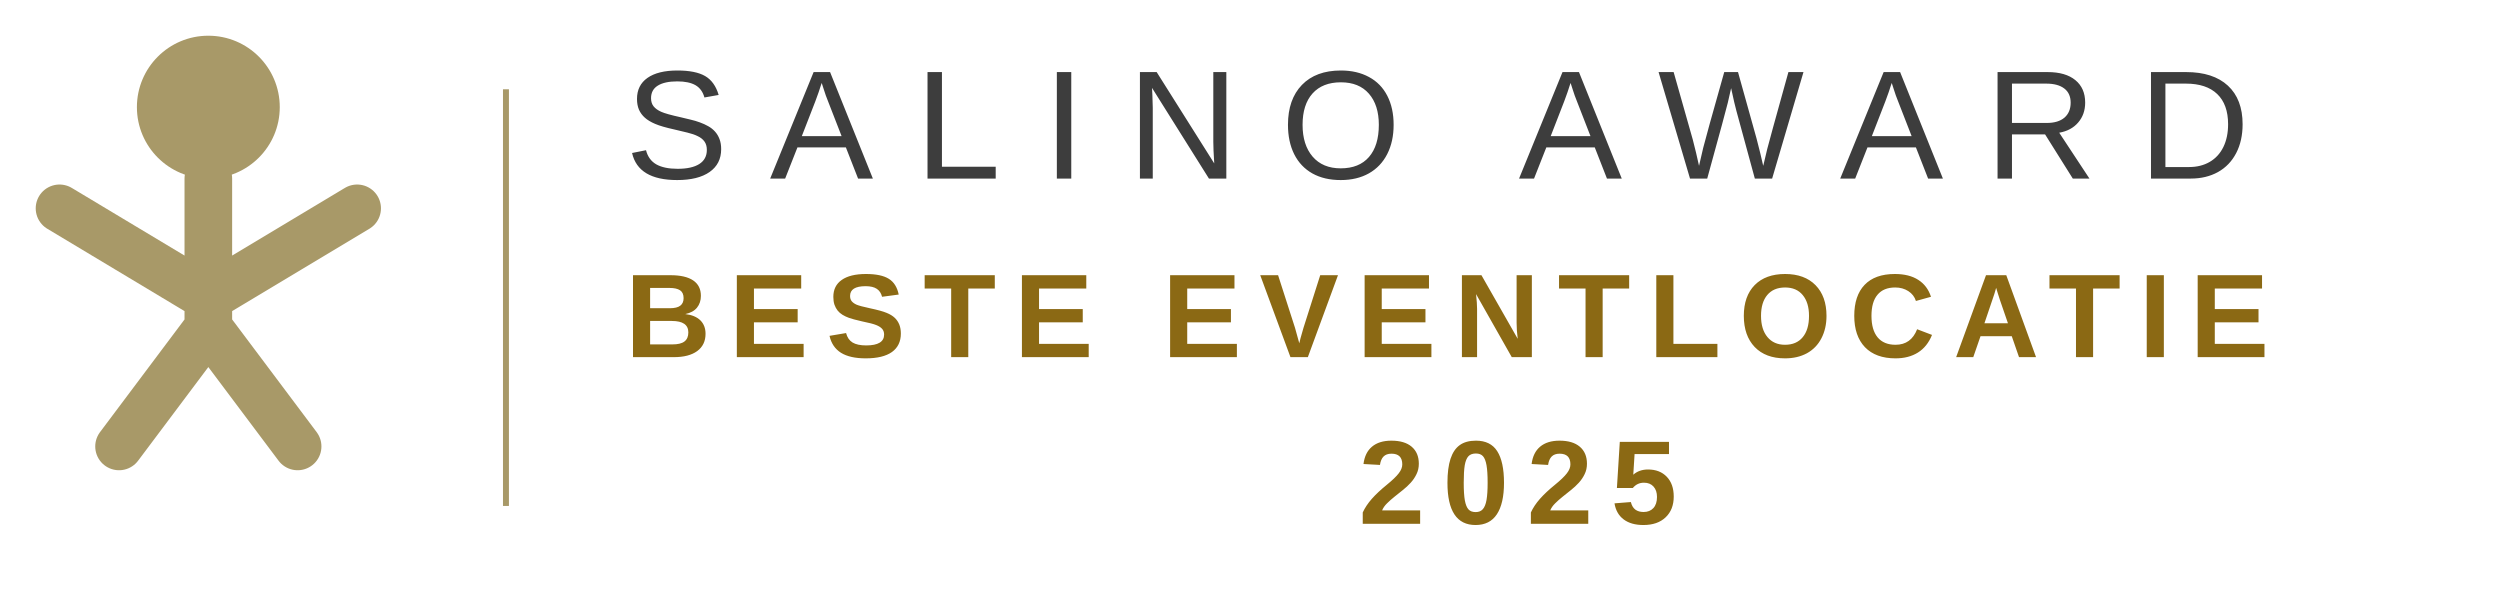
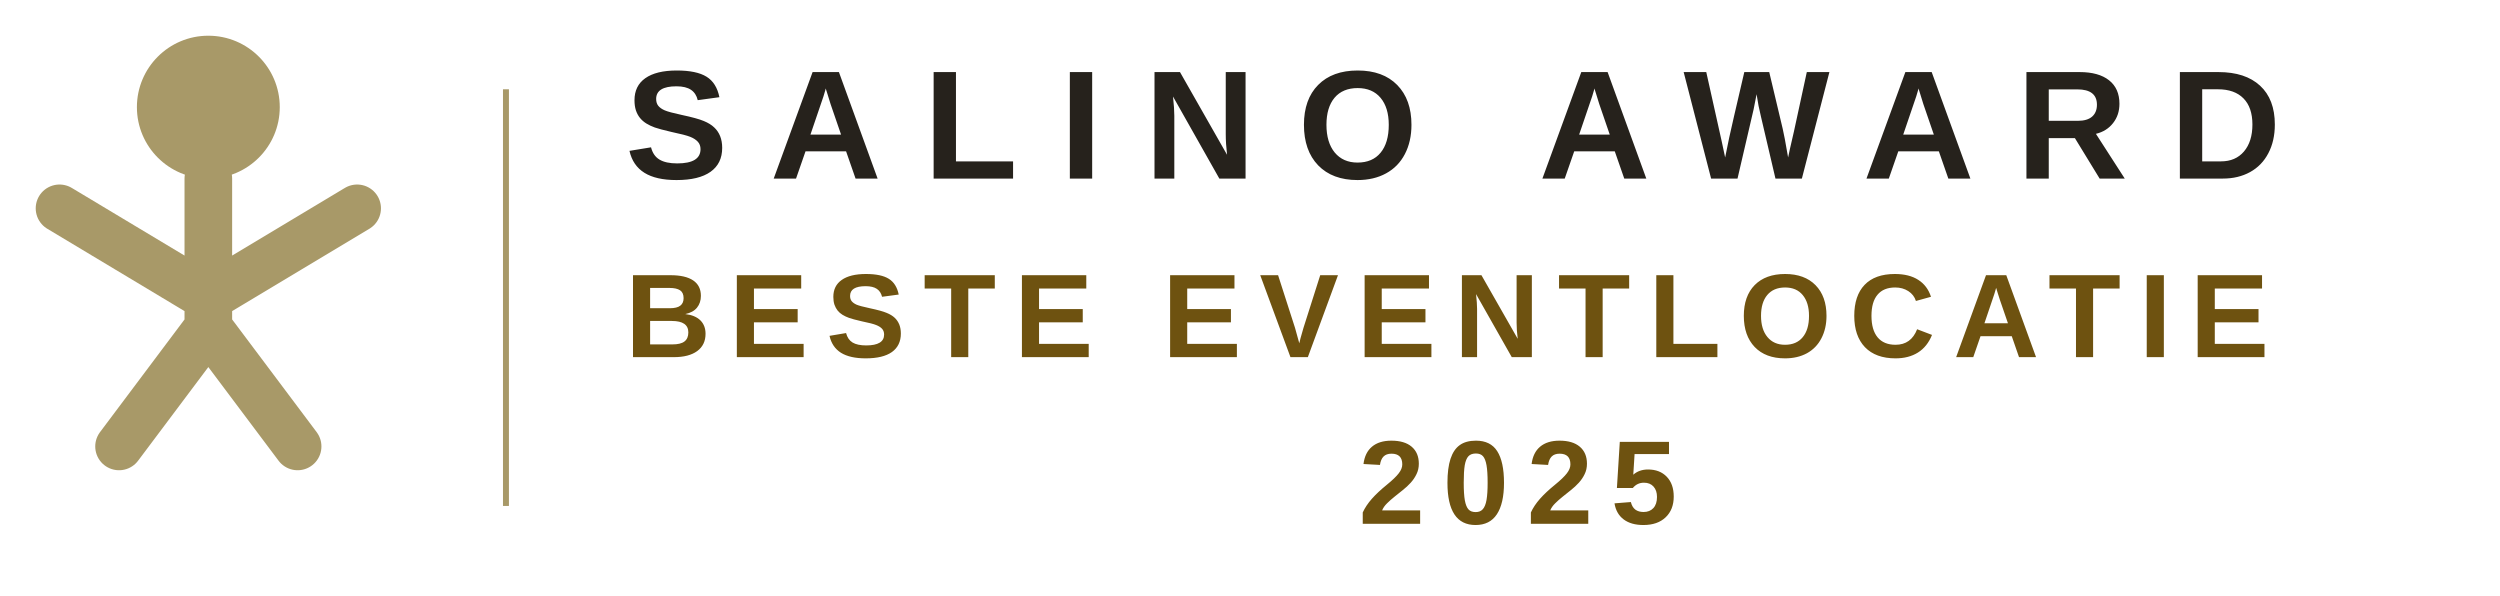
<svg xmlns="http://www.w3.org/2000/svg" viewBox="0 0 420 100" width="420" height="100">
  <rect width="420" height="100" fill="transparent" />
  <g fill="#a89968">
    <circle cx="35" cy="18" r="12" />
    <path d="M35 30 L35 55 M20 75 L35 55 L50 75 M10 35 L35 50 L60 35" stroke="#a89968" stroke-width="8" fill="none" stroke-linecap="round" stroke-linejoin="round" />
  </g>
  <line x1="85" y1="15" x2="85" y2="85" stroke="#a89968" stroke-width="1" />
-   <text x="105" y="30" font-family="Arial, Helvetica, sans-serif" font-size="26" font-weight="400" fill="#3d3d3d" letter-spacing="7">SALINO AWARD</text>
-   <text x="105" y="60" font-family="Arial, Helvetica, sans-serif" font-size="20" font-weight="700" fill="#8b6914" letter-spacing="3">BESTE EVENTLOCATIE</text>
-   <text x="255" y="88" text-anchor="middle" font-family="Arial, Helvetica, sans-serif" font-size="20" font-weight="700" fill="#8b6914" letter-spacing="3">2025</text>
+   <text x="105" y="30" font-family="Arial, Helvetica, sans-serif" font-size="26" font-weight="600" fill="#26221c" letter-spacing="7">SALINO AWARD</text>
+   <text x="105" y="60" font-family="Arial, Helvetica, sans-serif" font-size="20" font-weight="700" fill="#6e5210" letter-spacing="3">BESTE EVENTLOCATIE</text>
+   <text x="255" y="88" text-anchor="middle" font-family="Arial, Helvetica, sans-serif" font-size="20" font-weight="700" fill="#6e5210" letter-spacing="3">2025</text>
</svg>
